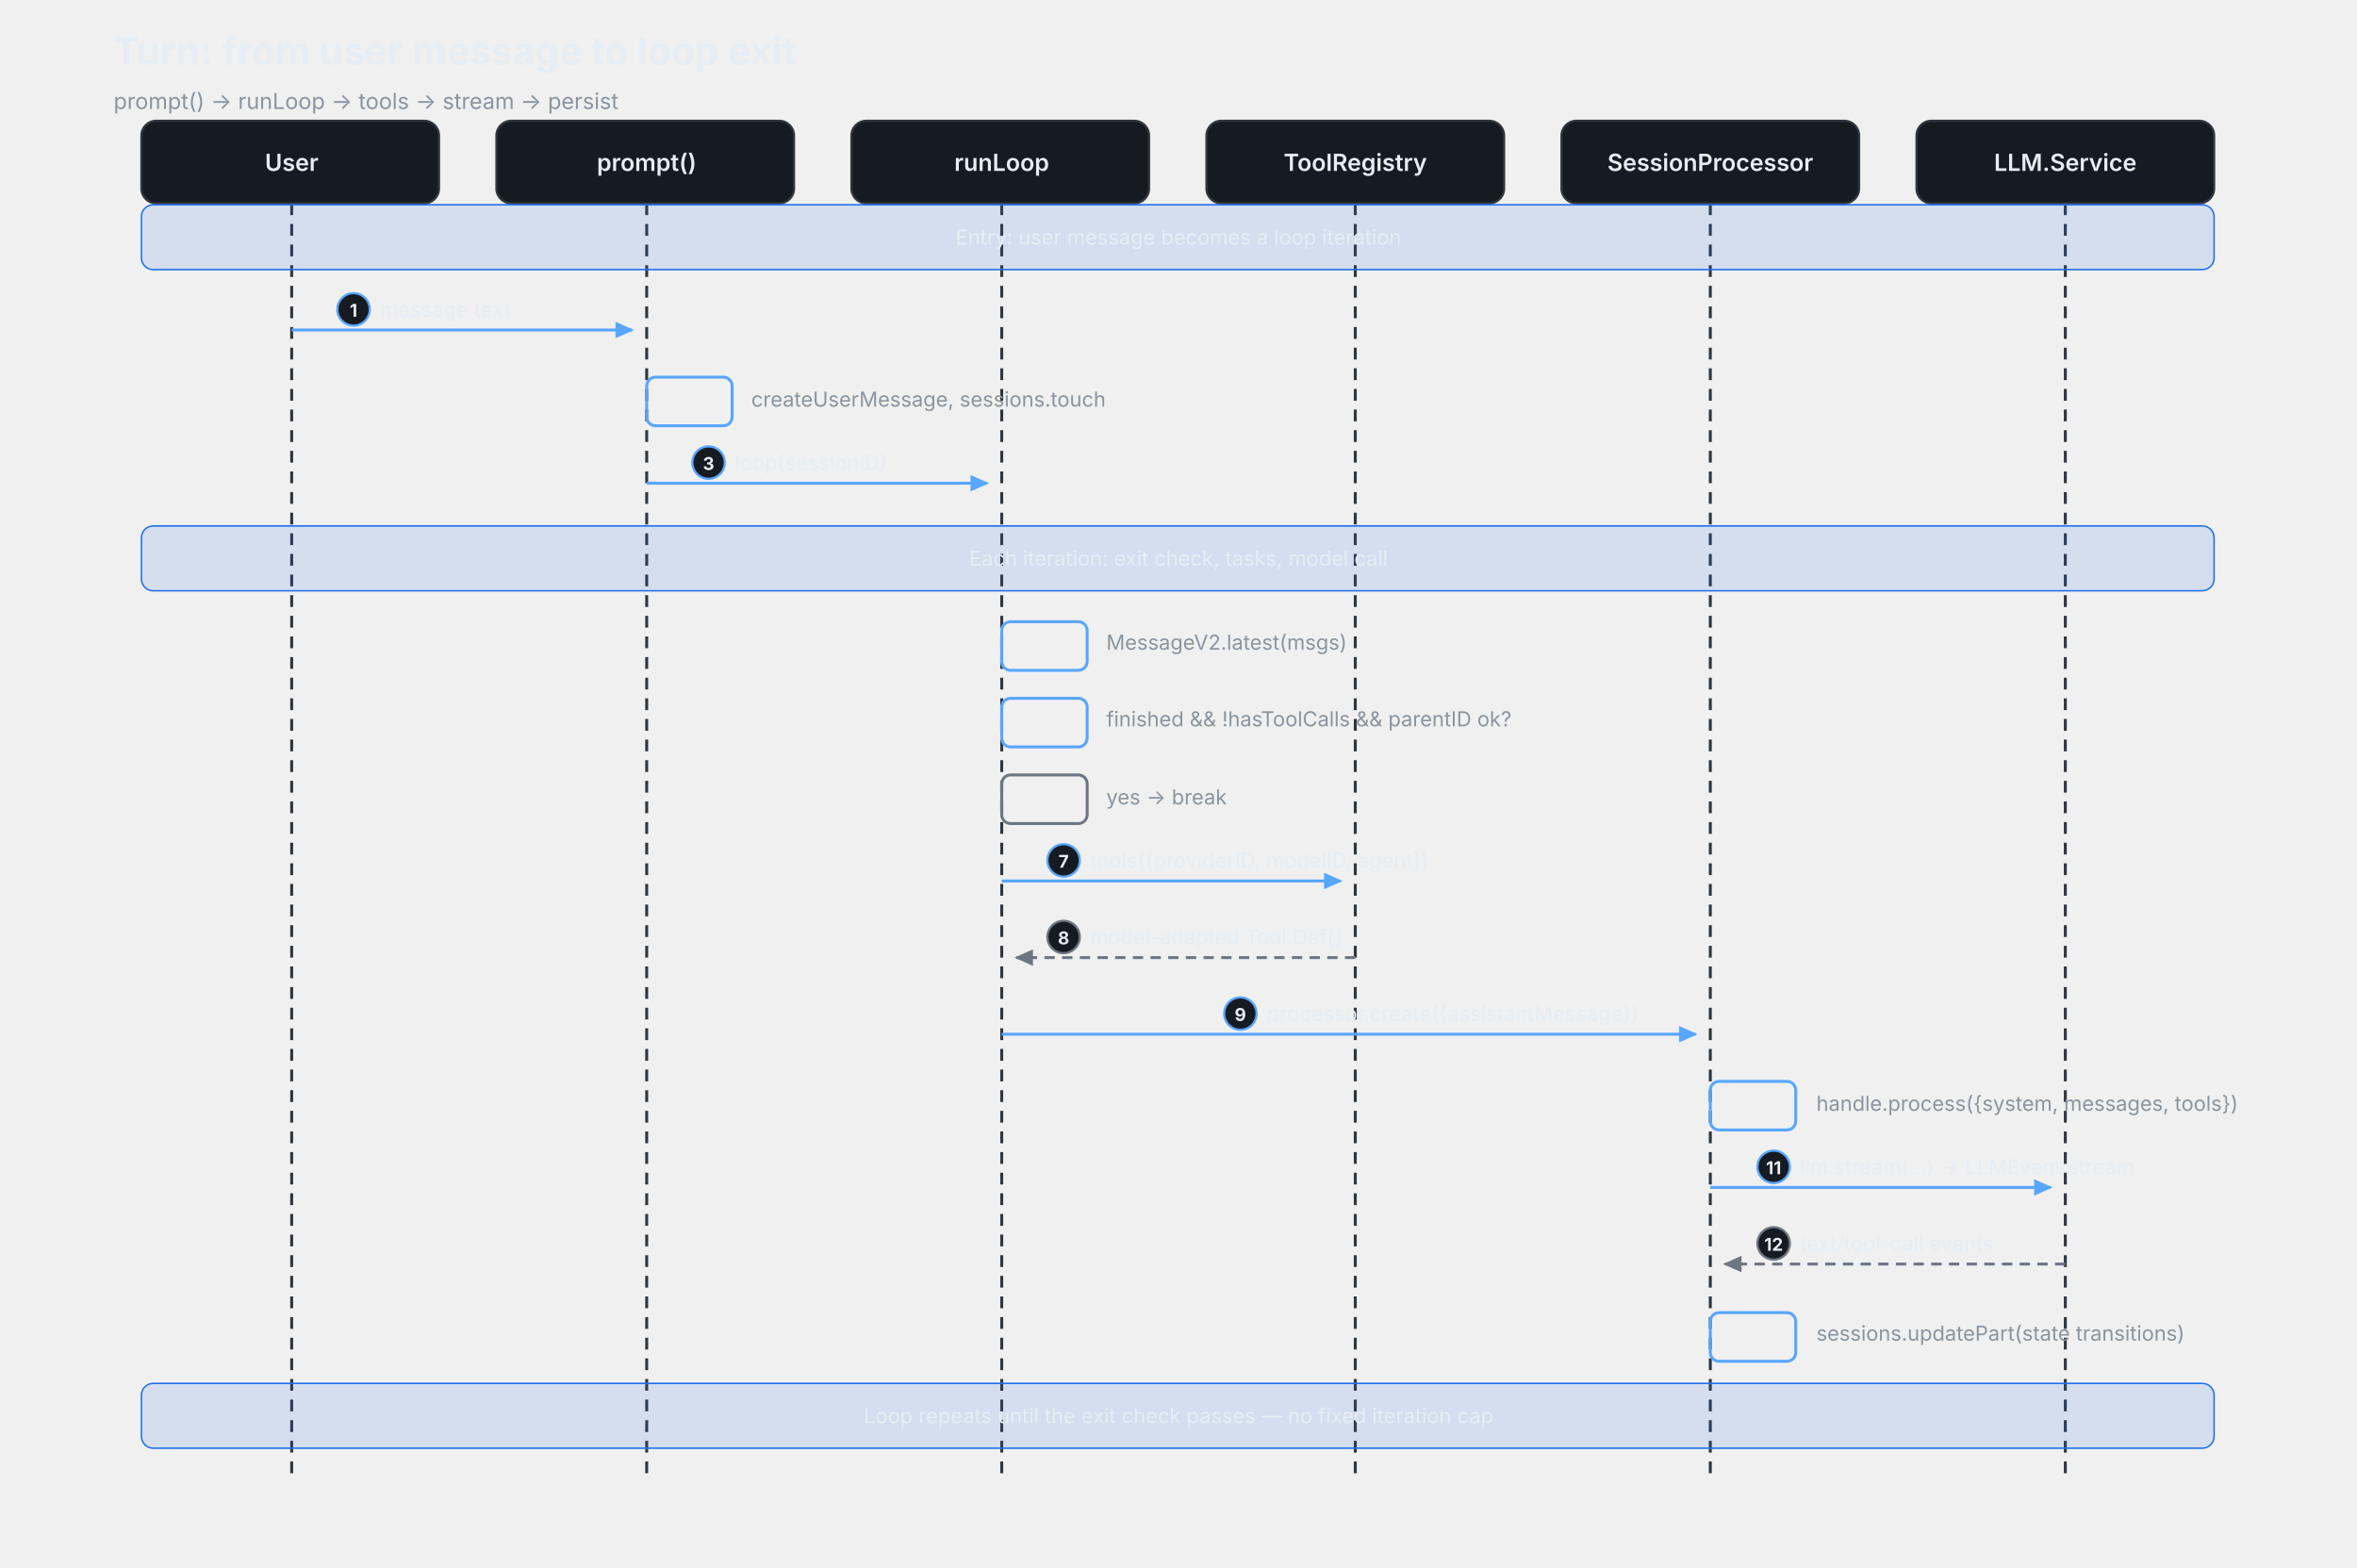
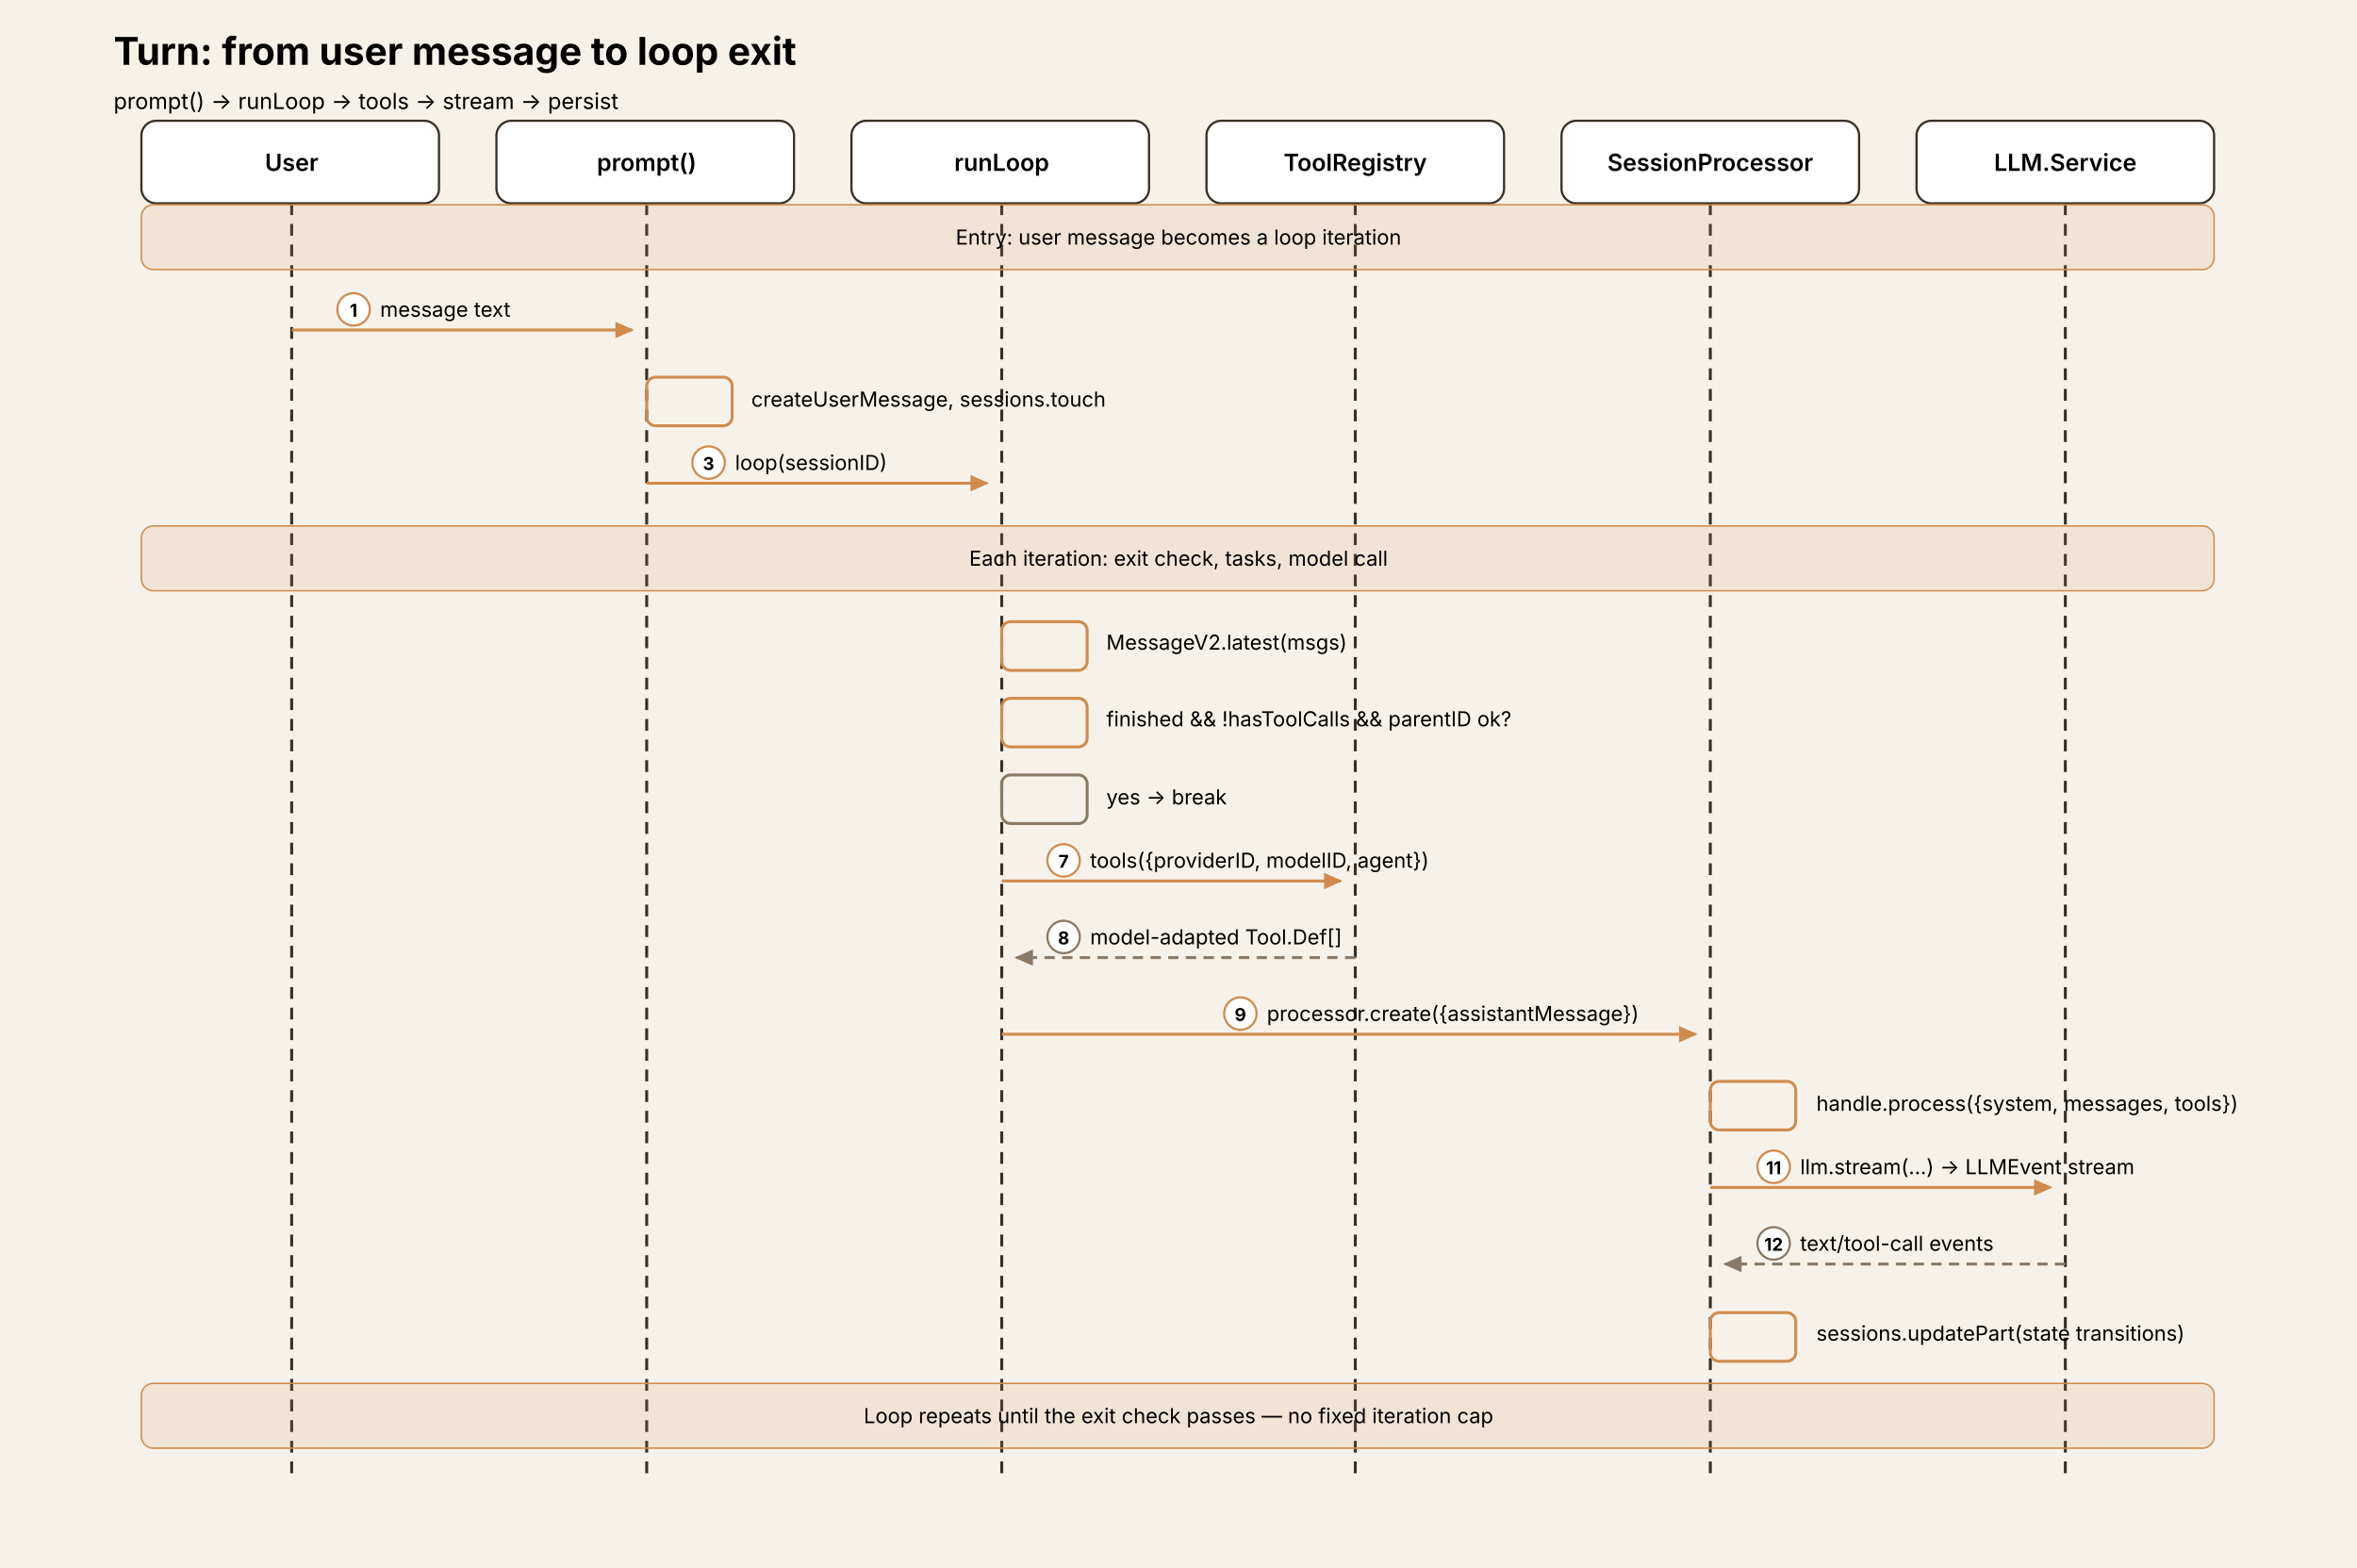
<svg xmlns="http://www.w3.org/2000/svg" viewBox="0 0 1600 1064" width="1600" font-family="system-ui, -apple-system, sans-serif">
  <defs>
    <marker id="arrc" viewBox="0 0 10 10" refX="8" refY="5" markerWidth="7" markerHeight="7" orient="auto-start-reverse">
-       <path d="M 0 1 L 9 5 L 0 9 z" fill="#58a6ff" />
+       <path d="M 0 1 L 9 5 L 0 9 z" fill="#d08c4e" />
    </marker>
    <marker id="arrr" viewBox="0 0 10 10" refX="8" refY="5" markerWidth="7" markerHeight="7" orient="auto-start-reverse">
-       <path d="M 0 1 L 9 5 L 0 9 z" fill="#6e7681" />
+       <path d="M 0 1 L 9 5 L 0 9 z" fill="#8a7a66" />
    </marker>
  </defs>
-   <text x="77.108" y="44" font-size="26" font-weight="700" fill="#e6edf3">Turn: from user message to loop exit</text>
-   <text x="77.108" y="74" font-size="15" fill="#8b949e">prompt() -&gt; runLoop -&gt; tools -&gt; stream -&gt; persist</text>
-   <line x1="198" y1="110" x2="198" y2="1006" stroke="#30363d" stroke-width="2" stroke-dasharray="8 6" />
-   <rect x="96" y="82" width="202" height="56" rx="10" fill="#161b22" stroke="#30363d" stroke-width="1.5" />
-   <text x="198" y="116" text-anchor="middle" font-size="16" font-weight="600" fill="#e6edf3">User</text>
-   <line x1="439" y1="110" x2="439" y2="1006" stroke="#30363d" stroke-width="2" stroke-dasharray="8 6" />
-   <rect x="337" y="82" width="202" height="56" rx="10" fill="#161b22" stroke="#30363d" stroke-width="1.5" />
-   <text x="439" y="116" text-anchor="middle" font-size="16" font-weight="600" fill="#e6edf3">prompt()</text>
-   <line x1="680" y1="110" x2="680" y2="1006" stroke="#30363d" stroke-width="2" stroke-dasharray="8 6" />
-   <rect x="578" y="82" width="202" height="56" rx="10" fill="#161b22" stroke="#30363d" stroke-width="1.5" />
-   <text x="680" y="116" text-anchor="middle" font-size="16" font-weight="600" fill="#e6edf3">runLoop</text>
-   <line x1="920" y1="110" x2="920" y2="1006" stroke="#30363d" stroke-width="2" stroke-dasharray="8 6" />
-   <rect x="819" y="82" width="202" height="56" rx="10" fill="#161b22" stroke="#30363d" stroke-width="1.5" />
-   <text x="920" y="116" text-anchor="middle" font-size="16" font-weight="600" fill="#e6edf3">ToolRegistry</text>
-   <line x1="1161" y1="110" x2="1161" y2="1006" stroke="#30363d" stroke-width="2" stroke-dasharray="8 6" />
-   <rect x="1060" y="82" width="202" height="56" rx="10" fill="#161b22" stroke="#30363d" stroke-width="1.5" />
-   <text x="1161" y="116" text-anchor="middle" font-size="16" font-weight="600" fill="#e6edf3">SessionProcessor</text>
-   <line x1="1402" y1="110" x2="1402" y2="1006" stroke="#30363d" stroke-width="2" stroke-dasharray="8 6" />
-   <rect x="1301" y="82" width="202" height="56" rx="10" fill="#161b22" stroke="#30363d" stroke-width="1.5" />
-   <text x="1402" y="116" text-anchor="middle" font-size="16" font-weight="600" fill="#e6edf3">LLM.Service</text>
-   <rect x="96" y="139" width="1407" height="44" rx="8" fill="#1f6feb22" stroke="#1f6feb" stroke-width="1" />
-   <text x="800" y="166" text-anchor="middle" font-size="14" fill="#e6edf3">Entry: user message becomes a loop iteration</text>
-   <line x1="198" y1="224" x2="429" y2="224" stroke="#58a6ff" stroke-width="2" marker-end="url(#arrc)" />
-   <circle cx="240" cy="210" r="11" fill="#161b22" stroke="#58a6ff" stroke-width="1.5" />
-   <text x="240" y="215" text-anchor="middle" font-size="12" font-weight="700" fill="#e6edf3">1</text>
-   <text x="258" y="215" font-size="14" fill="#e6edf3">message text</text>
-   <rect x="439" y="256" width="58" height="33" rx="6" fill="none" stroke="#58a6ff" stroke-width="2" />
-   <text x="510" y="276" font-size="14" fill="#8b949e">createUserMessage, sessions.touch</text>
-   <line x1="439" y1="328" x2="670" y2="328" stroke="#58a6ff" stroke-width="2" marker-end="url(#arrc)" />
-   <circle cx="481" cy="314" r="11" fill="#161b22" stroke="#58a6ff" stroke-width="1.5" />
-   <text x="481" y="319" text-anchor="middle" font-size="12" font-weight="700" fill="#e6edf3">3</text>
-   <text x="499" y="319" font-size="14" fill="#e6edf3">loop(sessionID)</text>
-   <rect x="96" y="357" width="1407" height="44" rx="8" fill="#1f6feb22" stroke="#1f6feb" stroke-width="1" />
-   <text x="800" y="384" text-anchor="middle" font-size="14" fill="#e6edf3">Each iteration: exit check, tasks, model call</text>
-   <rect x="680" y="422" width="58" height="33" rx="6" fill="none" stroke="#58a6ff" stroke-width="2" />
-   <text x="751" y="441" font-size="14" fill="#8b949e">MessageV2.latest(msgs)</text>
-   <rect x="680" y="474" width="58" height="33" rx="6" fill="none" stroke="#58a6ff" stroke-width="2" />
-   <text x="751" y="493" font-size="14" fill="#8b949e">finished &amp;&amp; !hasToolCalls &amp;&amp; parentID ok?</text>
-   <rect x="680" y="526" width="58" height="33" rx="6" fill="none" stroke="#6e7681" stroke-width="2" />
-   <text x="751" y="546" font-size="14" fill="#8b949e">yes -&gt; break</text>
-   <line x1="680" y1="598" x2="910" y2="598" stroke="#58a6ff" stroke-width="2" marker-end="url(#arrc)" />
-   <circle cx="722" cy="584" r="11" fill="#161b22" stroke="#58a6ff" stroke-width="1.5" />
-   <text x="722" y="589" text-anchor="middle" font-size="12" font-weight="700" fill="#e6edf3">7</text>
-   <text x="740" y="589" font-size="14" fill="#e6edf3">tools({providerID, modelID, agent})</text>
-   <line x1="920" y1="650" x2="690" y2="650" stroke="#6e7681" stroke-width="2" stroke-dasharray="7 5" marker-end="url(#arrr)" />
-   <circle cx="722" cy="636" r="11" fill="#161b22" stroke="#6e7681" stroke-width="1.5" />
-   <text x="722" y="641" text-anchor="middle" font-size="12" font-weight="700" fill="#e6edf3">8</text>
-   <text x="740" y="641" font-size="14" fill="#e6edf3">model-adapted Tool.Def[]</text>
-   <line x1="680" y1="702" x2="1151" y2="702" stroke="#58a6ff" stroke-width="2" marker-end="url(#arrc)" />
-   <circle cx="842" cy="688" r="11" fill="#161b22" stroke="#58a6ff" stroke-width="1.5" />
-   <text x="842" y="693" text-anchor="middle" font-size="12" font-weight="700" fill="#e6edf3">9</text>
-   <text x="860" y="693" font-size="14" fill="#e6edf3">processor.create({assistantMessage})</text>
-   <rect x="1161" y="734" width="58" height="33" rx="6" fill="none" stroke="#58a6ff" stroke-width="2" />
-   <text x="1233" y="754" font-size="14" fill="#8b949e">handle.process({system, messages, tools})</text>
-   <line x1="1161" y1="806" x2="1392" y2="806" stroke="#58a6ff" stroke-width="2" marker-end="url(#arrc)" />
-   <circle cx="1204" cy="792" r="11" fill="#161b22" stroke="#58a6ff" stroke-width="1.5" />
-   <text x="1204" y="797" text-anchor="middle" font-size="12" font-weight="700" fill="#e6edf3">11</text>
-   <text x="1222" y="797" font-size="14" fill="#e6edf3">llm.stream(...) -&gt; LLMEvent stream</text>
-   <line x1="1402" y1="858" x2="1171" y2="858" stroke="#6e7681" stroke-width="2" stroke-dasharray="7 5" marker-end="url(#arrr)" />
-   <circle cx="1204" cy="844" r="11" fill="#161b22" stroke="#6e7681" stroke-width="1.5" />
-   <text x="1204" y="849" text-anchor="middle" font-size="12" font-weight="700" fill="#e6edf3">12</text>
-   <text x="1222" y="849" font-size="14" fill="#e6edf3">text/tool-call events</text>
-   <rect x="1161" y="891" width="58" height="33" rx="6" fill="none" stroke="#58a6ff" stroke-width="2" />
-   <text x="1233" y="910" font-size="14" fill="#8b949e">sessions.updatePart(state transitions)</text>
-   <rect x="96" y="939" width="1407" height="44" rx="8" fill="#1f6feb22" stroke="#1f6feb" stroke-width="1" />
-   <text x="800" y="966" text-anchor="middle" font-size="14" fill="#e6edf3">Loop repeats until the exit check passes — no fixed iteration cap</text>
+   <rect x="0" y="0" width="1600" height="1064" fill="#f7f2e9" />
+   <text x="77.108" y="44" font-size="26" font-weight="700" fill="#000000">Turn: from user message to loop exit</text>
+   <text x="77.108" y="74" font-size="15" fill="#000000">prompt() -&gt; runLoop -&gt; tools -&gt; stream -&gt; persist</text>
+   <line x1="198" y1="110" x2="198" y2="1006" stroke="#3a2f26" stroke-width="2" stroke-dasharray="8 6" />
+   <rect x="96" y="82" width="202" height="56" rx="10" fill="#ffffff" stroke="#3a2f26" stroke-width="1.5" />
+   <text x="198" y="116" text-anchor="middle" font-size="16" font-weight="600" fill="#000000">User</text>
+   <line x1="439" y1="110" x2="439" y2="1006" stroke="#3a2f26" stroke-width="2" stroke-dasharray="8 6" />
+   <rect x="337" y="82" width="202" height="56" rx="10" fill="#ffffff" stroke="#3a2f26" stroke-width="1.5" />
+   <text x="439" y="116" text-anchor="middle" font-size="16" font-weight="600" fill="#000000">prompt()</text>
+   <line x1="680" y1="110" x2="680" y2="1006" stroke="#3a2f26" stroke-width="2" stroke-dasharray="8 6" />
+   <rect x="578" y="82" width="202" height="56" rx="10" fill="#ffffff" stroke="#3a2f26" stroke-width="1.5" />
+   <text x="680" y="116" text-anchor="middle" font-size="16" font-weight="600" fill="#000000">runLoop</text>
+   <line x1="920" y1="110" x2="920" y2="1006" stroke="#3a2f26" stroke-width="2" stroke-dasharray="8 6" />
+   <rect x="819" y="82" width="202" height="56" rx="10" fill="#ffffff" stroke="#3a2f26" stroke-width="1.5" />
+   <text x="920" y="116" text-anchor="middle" font-size="16" font-weight="600" fill="#000000">ToolRegistry</text>
+   <line x1="1161" y1="110" x2="1161" y2="1006" stroke="#3a2f26" stroke-width="2" stroke-dasharray="8 6" />
+   <rect x="1060" y="82" width="202" height="56" rx="10" fill="#ffffff" stroke="#3a2f26" stroke-width="1.5" />
+   <text x="1161" y="116" text-anchor="middle" font-size="16" font-weight="600" fill="#000000">SessionProcessor</text>
+   <line x1="1402" y1="110" x2="1402" y2="1006" stroke="#3a2f26" stroke-width="2" stroke-dasharray="8 6" />
+   <rect x="1301" y="82" width="202" height="56" rx="10" fill="#ffffff" stroke="#3a2f26" stroke-width="1.5" />
+   <text x="1402" y="116" text-anchor="middle" font-size="16" font-weight="600" fill="#000000">LLM.Service</text>
+   <rect x="96" y="139" width="1407" height="44" rx="8" fill="#d08c4e22" stroke="#d08c4e" stroke-width="1" />
+   <text x="800" y="166" text-anchor="middle" font-size="14" fill="#000000">Entry: user message becomes a loop iteration</text>
+   <line x1="198" y1="224" x2="429" y2="224" stroke="#d08c4e" stroke-width="2" marker-end="url(#arrc)" />
+   <circle cx="240" cy="210" r="11" fill="#ffffff" stroke="#d08c4e" stroke-width="1.5" />
+   <text x="240" y="215" text-anchor="middle" font-size="12" font-weight="700" fill="#000000">1</text>
+   <text x="258" y="215" font-size="14" fill="#000000">message text</text>
+   <rect x="439" y="256" width="58" height="33" rx="6" fill="none" stroke="#d08c4e" stroke-width="2" />
+   <text x="510" y="276" font-size="14" fill="#000000">createUserMessage, sessions.touch</text>
+   <line x1="439" y1="328" x2="670" y2="328" stroke="#d08c4e" stroke-width="2" marker-end="url(#arrc)" />
+   <circle cx="481" cy="314" r="11" fill="#ffffff" stroke="#d08c4e" stroke-width="1.5" />
+   <text x="481" y="319" text-anchor="middle" font-size="12" font-weight="700" fill="#000000">3</text>
+   <text x="499" y="319" font-size="14" fill="#000000">loop(sessionID)</text>
+   <rect x="96" y="357" width="1407" height="44" rx="8" fill="#d08c4e22" stroke="#d08c4e" stroke-width="1" />
+   <text x="800" y="384" text-anchor="middle" font-size="14" fill="#000000">Each iteration: exit check, tasks, model call</text>
+   <rect x="680" y="422" width="58" height="33" rx="6" fill="none" stroke="#d08c4e" stroke-width="2" />
+   <text x="751" y="441" font-size="14" fill="#000000">MessageV2.latest(msgs)</text>
+   <rect x="680" y="474" width="58" height="33" rx="6" fill="none" stroke="#d08c4e" stroke-width="2" />
+   <text x="751" y="493" font-size="14" fill="#000000">finished &amp;&amp; !hasToolCalls &amp;&amp; parentID ok?</text>
+   <rect x="680" y="526" width="58" height="33" rx="6" fill="none" stroke="#8a7a66" stroke-width="2" />
+   <text x="751" y="546" font-size="14" fill="#000000">yes -&gt; break</text>
+   <line x1="680" y1="598" x2="910" y2="598" stroke="#d08c4e" stroke-width="2" marker-end="url(#arrc)" />
+   <circle cx="722" cy="584" r="11" fill="#ffffff" stroke="#d08c4e" stroke-width="1.5" />
+   <text x="722" y="589" text-anchor="middle" font-size="12" font-weight="700" fill="#000000">7</text>
+   <text x="740" y="589" font-size="14" fill="#000000">tools({providerID, modelID, agent})</text>
+   <line x1="920" y1="650" x2="690" y2="650" stroke="#8a7a66" stroke-width="2" stroke-dasharray="7 5" marker-end="url(#arrr)" />
+   <circle cx="722" cy="636" r="11" fill="#ffffff" stroke="#8a7a66" stroke-width="1.5" />
+   <text x="722" y="641" text-anchor="middle" font-size="12" font-weight="700" fill="#000000">8</text>
+   <text x="740" y="641" font-size="14" fill="#000000">model-adapted Tool.Def[]</text>
+   <line x1="680" y1="702" x2="1151" y2="702" stroke="#d08c4e" stroke-width="2" marker-end="url(#arrc)" />
+   <circle cx="842" cy="688" r="11" fill="#ffffff" stroke="#d08c4e" stroke-width="1.5" />
+   <text x="842" y="693" text-anchor="middle" font-size="12" font-weight="700" fill="#000000">9</text>
+   <text x="860" y="693" font-size="14" fill="#000000">processor.create({assistantMessage})</text>
+   <rect x="1161" y="734" width="58" height="33" rx="6" fill="none" stroke="#d08c4e" stroke-width="2" />
+   <text x="1233" y="754" font-size="14" fill="#000000">handle.process({system, messages, tools})</text>
+   <line x1="1161" y1="806" x2="1392" y2="806" stroke="#d08c4e" stroke-width="2" marker-end="url(#arrc)" />
+   <circle cx="1204" cy="792" r="11" fill="#ffffff" stroke="#d08c4e" stroke-width="1.5" />
+   <text x="1204" y="797" text-anchor="middle" font-size="12" font-weight="700" fill="#000000">11</text>
+   <text x="1222" y="797" font-size="14" fill="#000000">llm.stream(...) -&gt; LLMEvent stream</text>
+   <line x1="1402" y1="858" x2="1171" y2="858" stroke="#8a7a66" stroke-width="2" stroke-dasharray="7 5" marker-end="url(#arrr)" />
+   <circle cx="1204" cy="844" r="11" fill="#ffffff" stroke="#8a7a66" stroke-width="1.5" />
+   <text x="1204" y="849" text-anchor="middle" font-size="12" font-weight="700" fill="#000000">12</text>
+   <text x="1222" y="849" font-size="14" fill="#000000">text/tool-call events</text>
+   <rect x="1161" y="891" width="58" height="33" rx="6" fill="none" stroke="#d08c4e" stroke-width="2" />
+   <text x="1233" y="910" font-size="14" fill="#000000">sessions.updatePart(state transitions)</text>
+   <rect x="96" y="939" width="1407" height="44" rx="8" fill="#d08c4e22" stroke="#d08c4e" stroke-width="1" />
+   <text x="800" y="966" text-anchor="middle" font-size="14" fill="#000000">Loop repeats until the exit check passes — no fixed iteration cap</text>
</svg>
